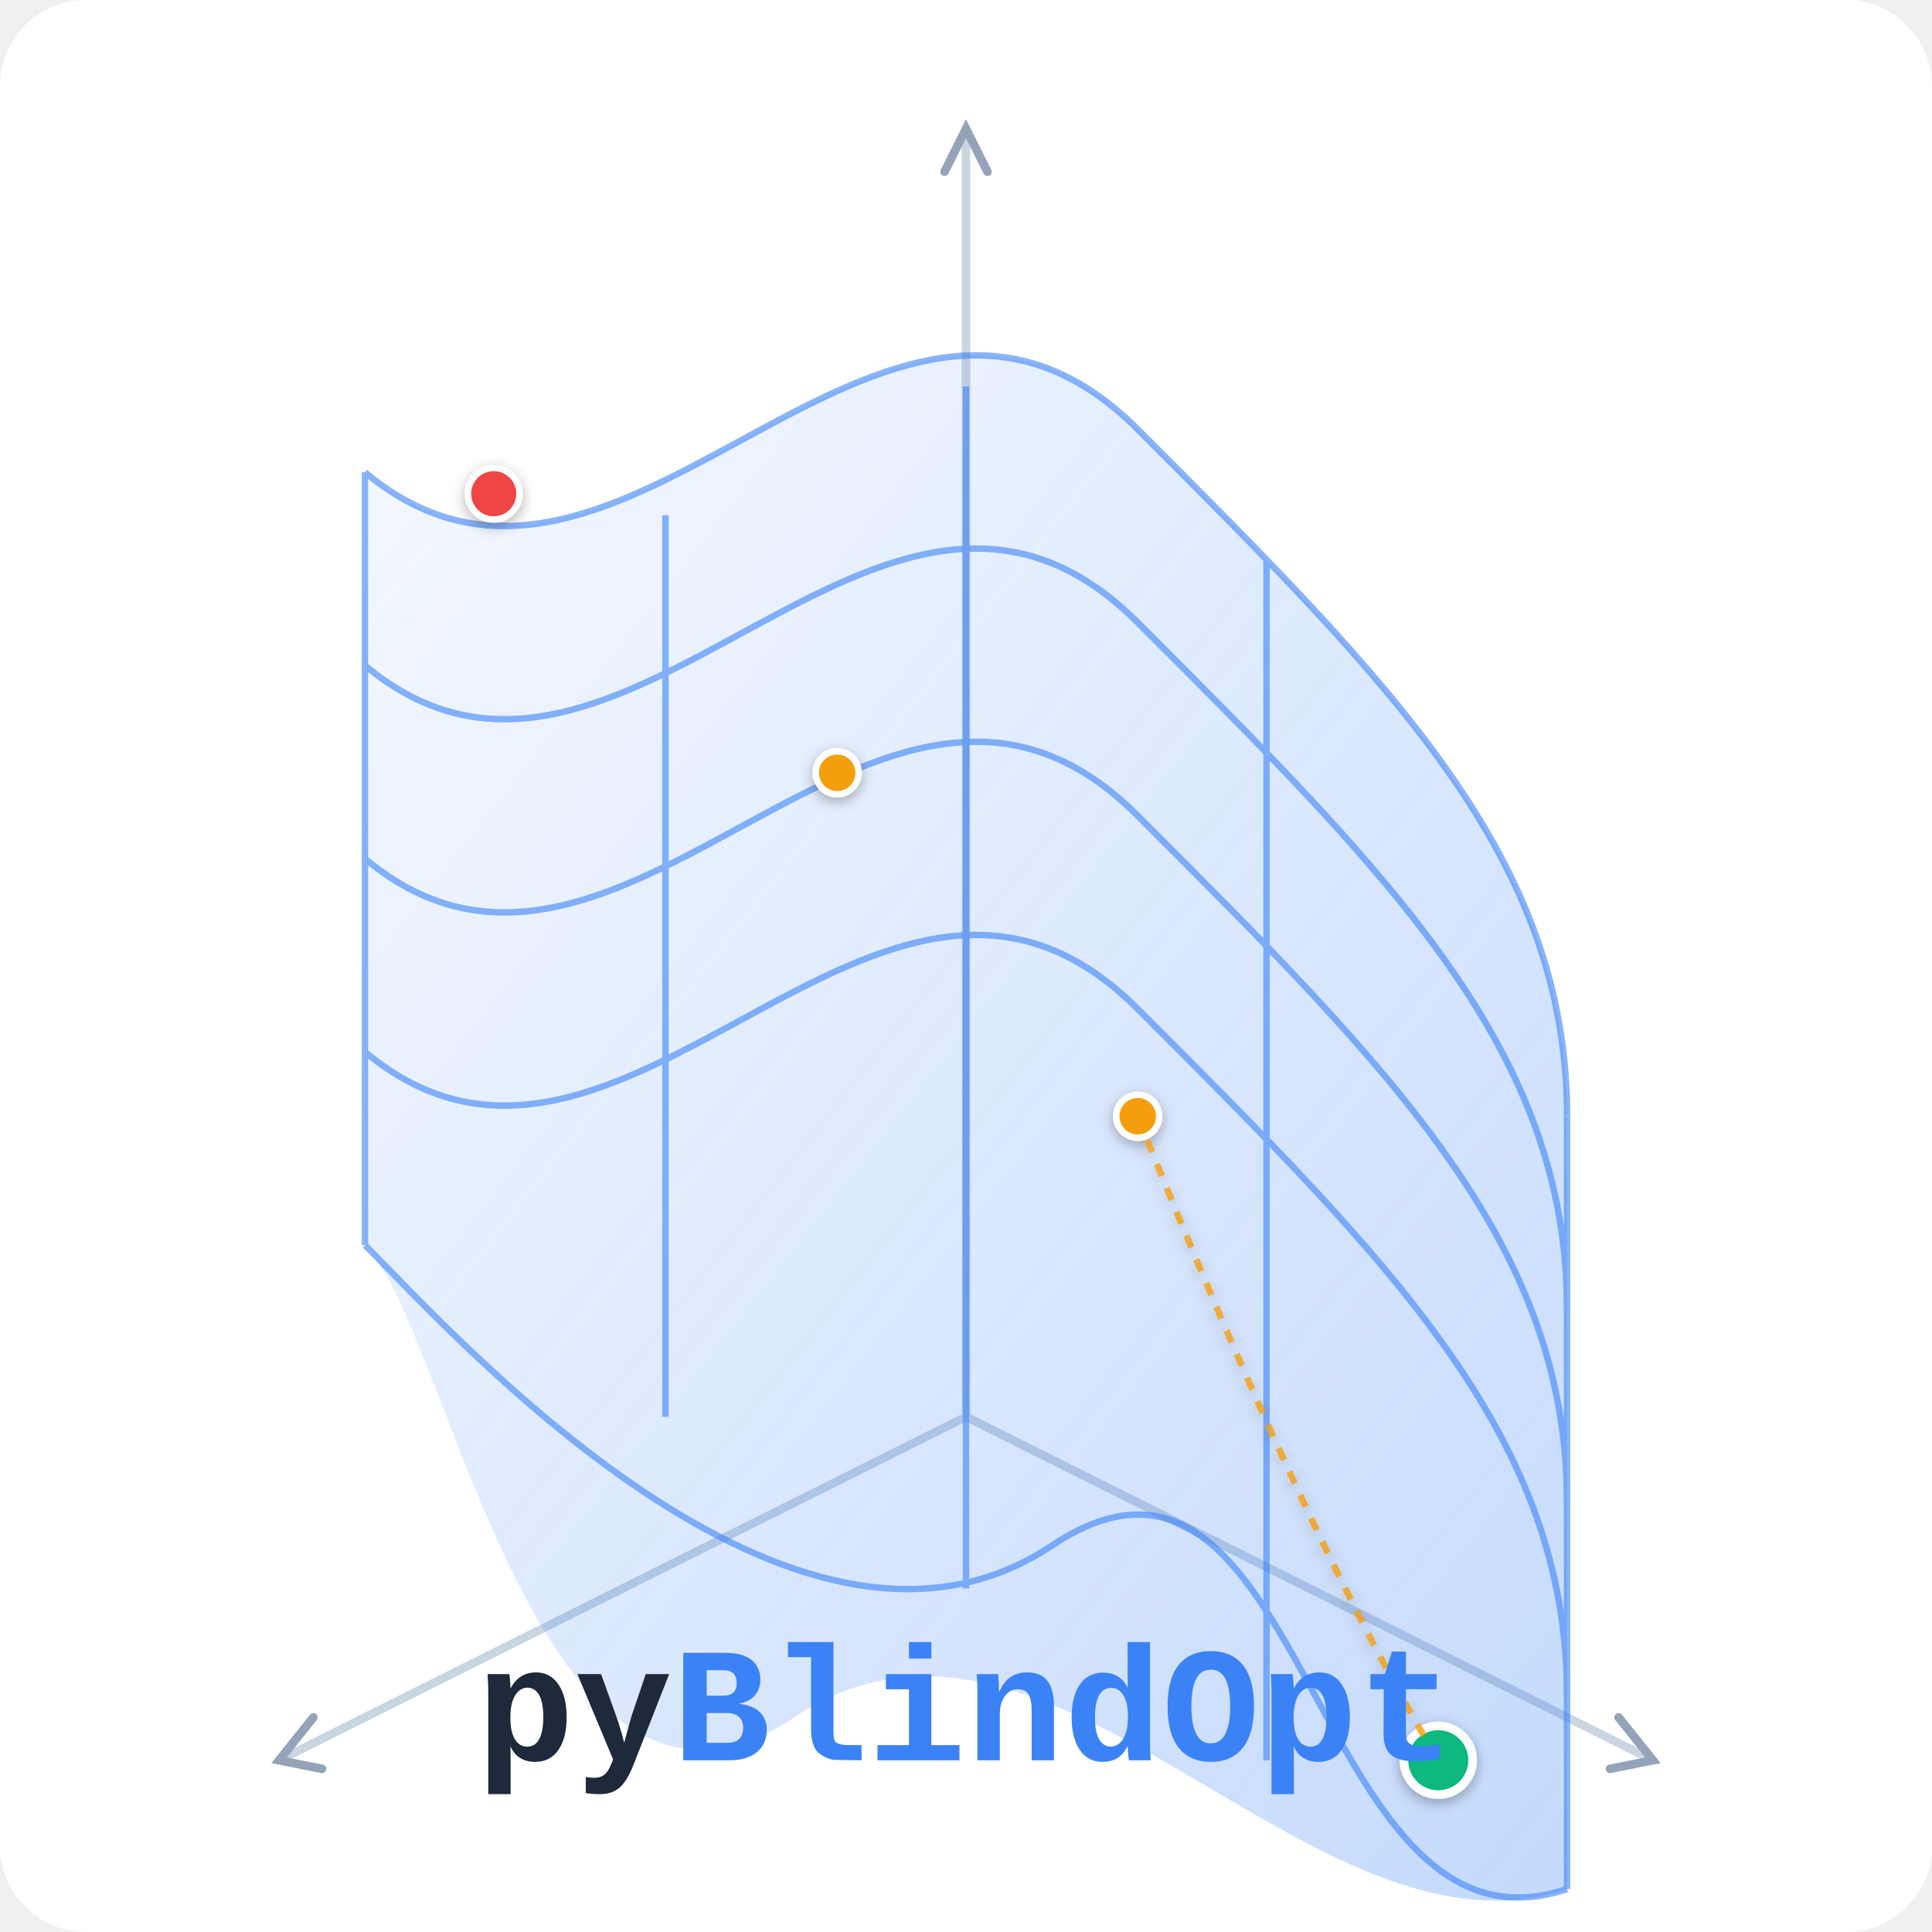
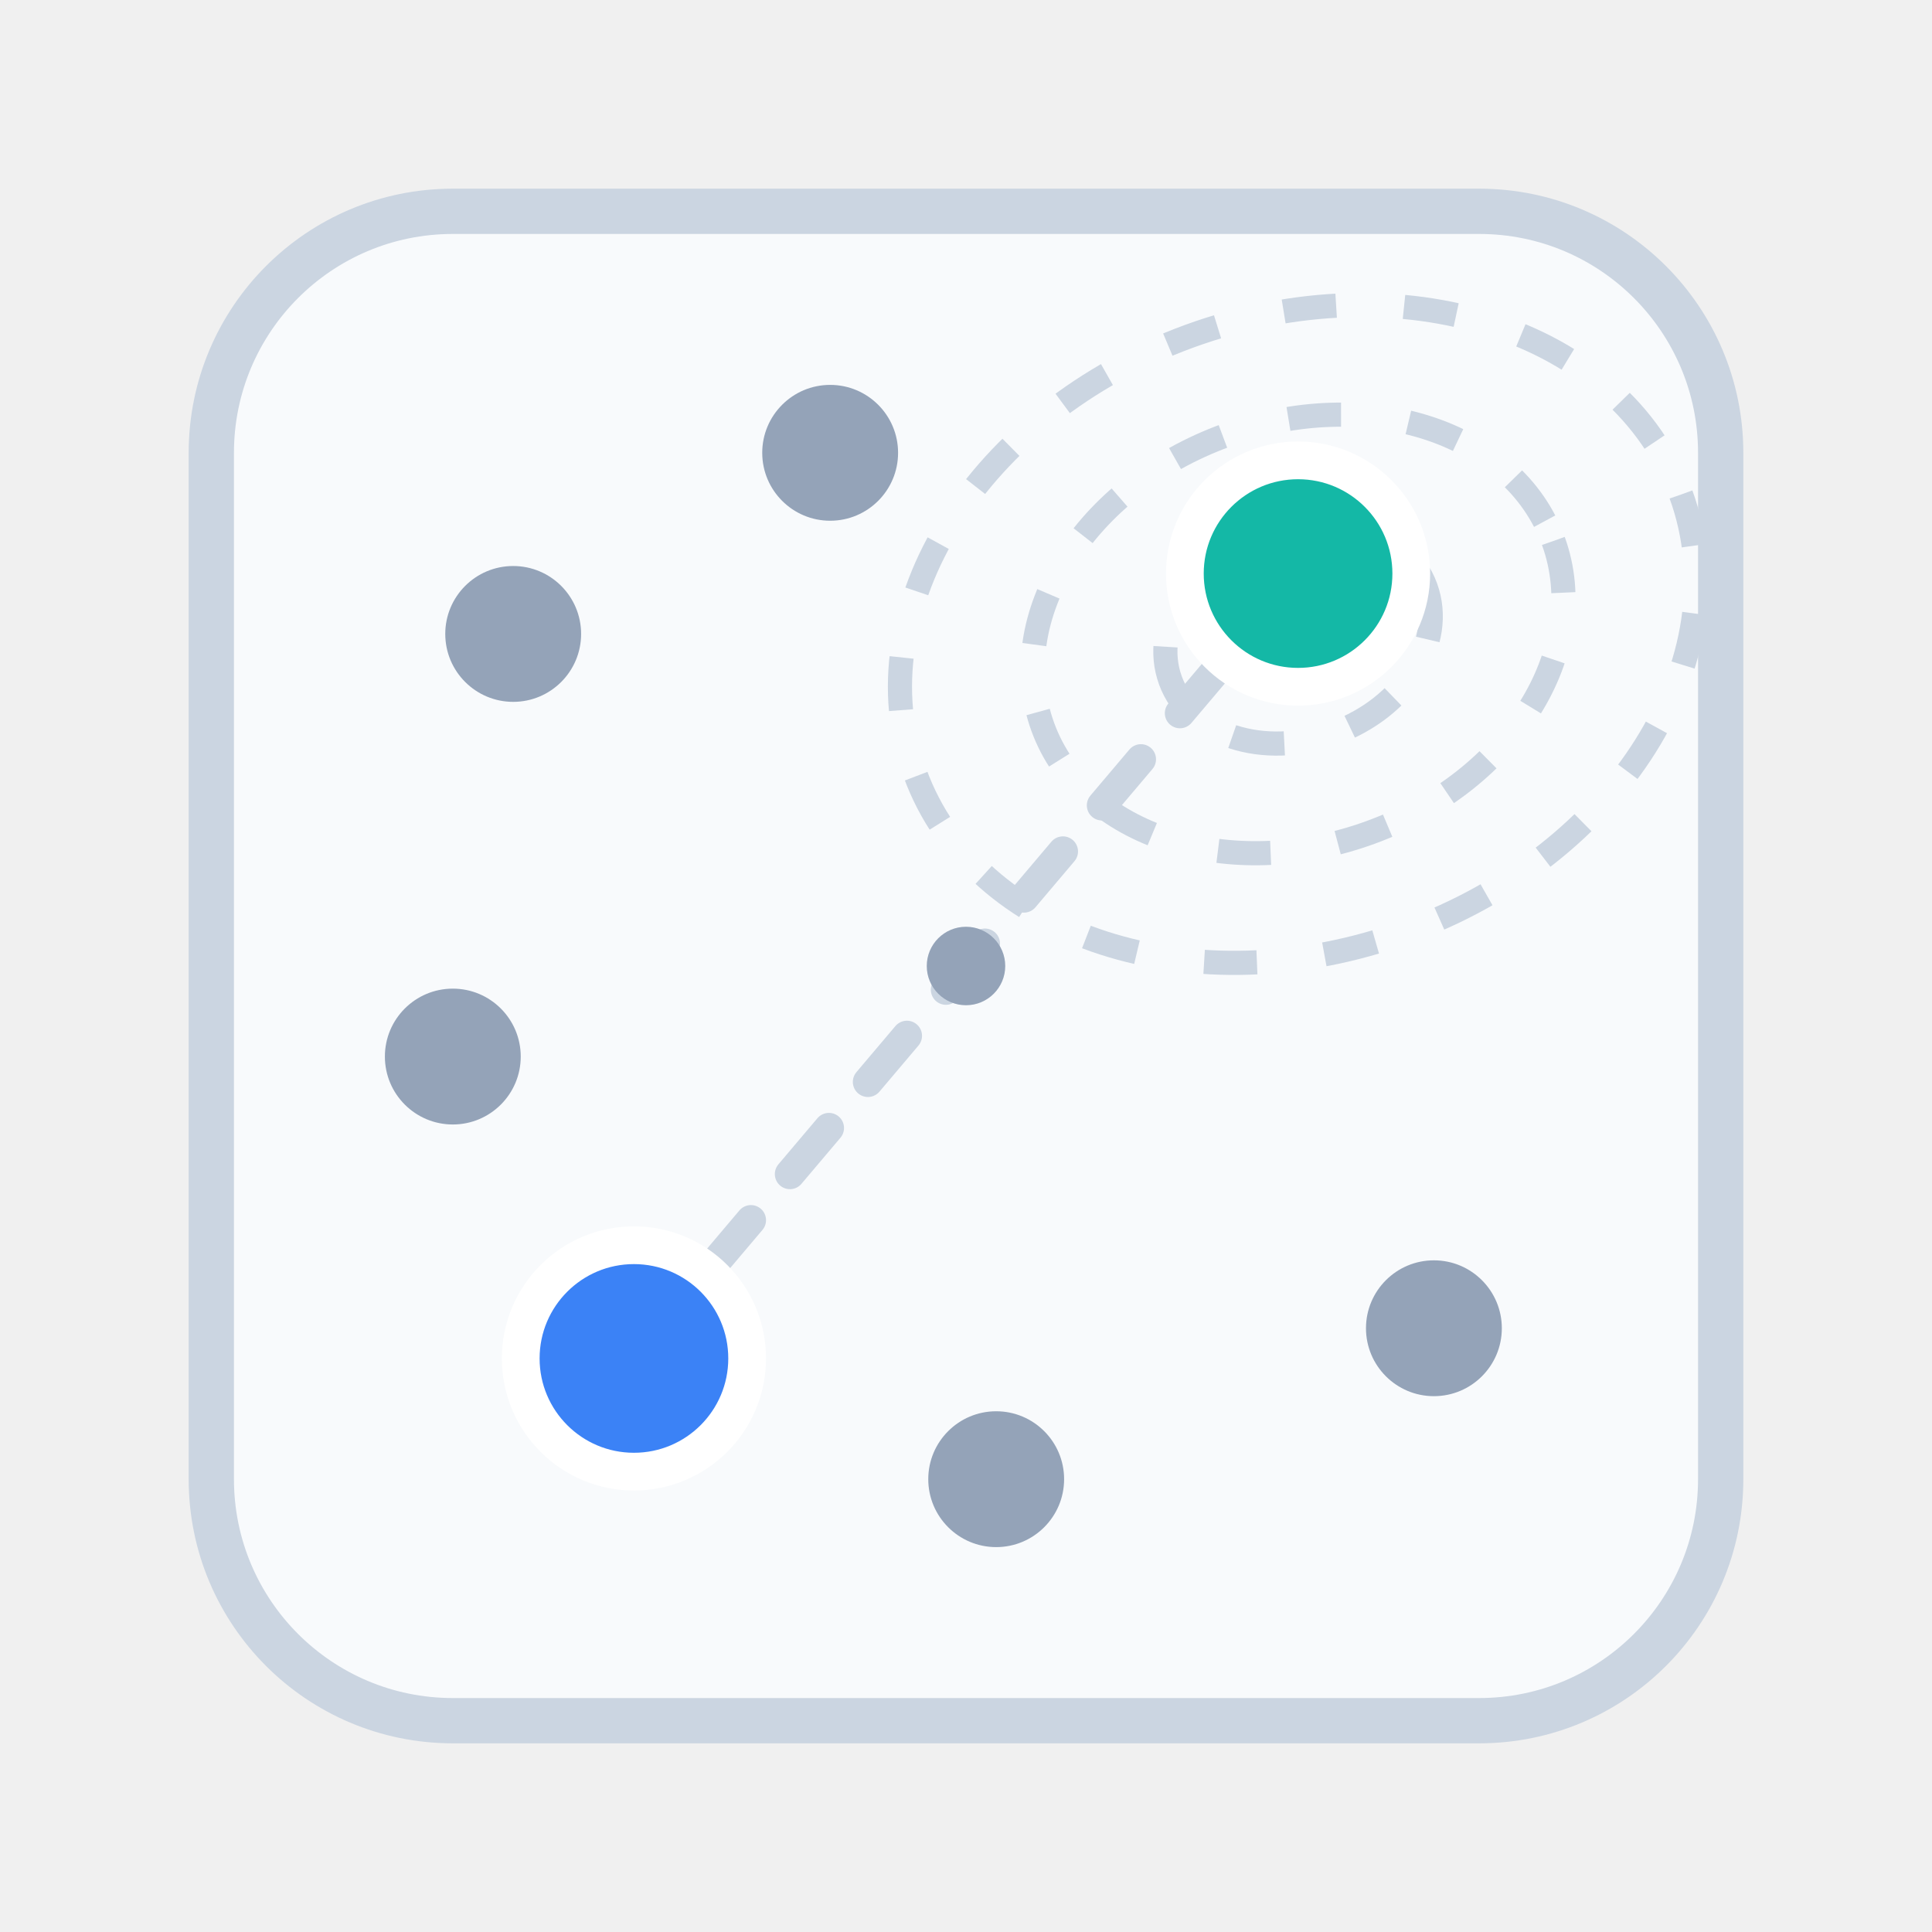
- <svg xmlns="http://www.w3.org/2000/svg" viewBox="25 50 450 450" width="128" height="128">
+ <svg xmlns="http://www.w3.org/2000/svg" viewBox="0 0 128 128" width="128" height="128" role="img" aria-label="pyBlindOpt — derivative-free optimization">
+   <style>
+     .cell    { fill: #f8fafc; stroke: #cbd5e1; }
+     .contour { stroke: #cbd5e1; }
+     .halo    { stroke: #ffffff; }
+     .bg      { fill: #94a3b8; }
+     .axis    { stroke: #cbd5e1; }
+     @media (prefers-color-scheme: dark) {
+       .cell    { fill: #0f172a; stroke: #334155; }
+       .contour { stroke: #334155; }
+       .halo    { stroke: #0f172a; }
+       .bg      { fill: #64748b; }
+       .axis    { stroke: #334155; }
+     }
+   </style>
  <defs>
-     <linearGradient id="meshGradient" x1="0%" y1="0%" x2="100%" y2="100%">
-       <stop offset="0%" style="stop-color:#3b82f6;stop-opacity:0.05" />
-       <stop offset="100%" style="stop-color:#3b82f6;stop-opacity:0.3" />
-     </linearGradient>
-     <filter id="pointShadow" x="-50%" y="-50%" width="200%" height="200%">
-       <feGaussianBlur in="SourceAlpha" stdDeviation="1.5" />
-       <feOffset dx="0" dy="1" result="offsetblur" />
-       <feComponentTransfer>
-         <feFuncA type="linear" slope="0.3" />
-       </feComponentTransfer>
-       <feMerge>
-         <feMergeNode />
-         <feMergeNode in="SourceGraphic" />
-       </feMerge>
-     </filter>
+     <clipPath id="box">
+       <rect x="14" y="14" width="100" height="100" rx="16" />
+     </clipPath>
  </defs>
-   <rect x="25" y="50" width="450" height="450" fill="#ffffff" rx="20" />
-   <g transform="translate(250, 260)">
-     <g stroke="#cbd5e1" stroke-width="2" stroke-linecap="round">
-       <line x1="0" y1="120" x2="0" y2="-180" />
-       <path d="M-5,-170 L0,-180 L5,-170" fill="none" stroke="#94a3b8" />
-       <line x1="0" y1="120" x2="-160" y2="200" />
-       <path d="M-150,202 L-160,200 L-152,190" fill="none" stroke="#94a3b8" />
-       <line x1="0" y1="120" x2="160" y2="200" />
-       <path d="M152,190 L160,200 L150,202" fill="none" stroke="#94a3b8" />
-     </g>
-     <g transform="translate(0, 50)">
-       <path d="M -140,-150                C -80,-100 -20,-220 40,-160                S 140,-60 140,0                L 140,180                C 80,200 20,100 -40,140                S -120,50 -140,30 Z" fill="url(#meshGradient)" stroke="none" />
-       <g stroke="#3b82f6" stroke-width="1.5" fill="none" opacity="0.6">
-         <path d="M -140,-150 C -80,-100 -20,-220 40,-160 S 140,-60 140,0" />
-         <path d="M -140,-105 C -80,-55 -20,-175 40,-115 S 140,-15 140,45" />
-         <path d="M -140,-60 C -80,-10 -20,-130 40,-70 S 140,30 140,90" />
-         <path d="M -140,-15 C -80,35 -20,-85 40,-25 S 140,75 140,135" />
-         <path d="M -140,30 C -120,50 -40,140 20,100 S 80,200 140,180" />
-         <path d="M -140,-150 L -140,30" />
-         <path d="M -70,-140 L -70,70" />
-         <path d="M 0,-170 L 0,110" />
-         <path d="M 70,-130 L 70,150" />
-         <path d="M 140,0 L 140,180" />
-       </g>
-       <g filter="url(#pointShadow)">
-         <circle cx="-110" cy="-145" r="6" fill="#ef4444" stroke="#ffffff" stroke-width="1.5" />
-         <circle cx="-30" cy="-80" r="5" fill="#f59e0b" stroke="#ffffff" stroke-width="1.5" />
-         <circle cx="40" cy="0" r="5" fill="#f59e0b" stroke="#ffffff" stroke-width="1.5" />
-         <circle cx="110" cy="150" r="8" fill="#10b981" stroke="#ffffff" stroke-width="2" />
-         <path d="M 40,0 Q 80,100 110,150" stroke="#f59e0b" stroke-width="1.5" stroke-dasharray="3,3" fill="none" opacity="0.8" />
-       </g>
-     </g>
+   <rect class="cell" x="14" y="14" width="100" height="100" rx="16" stroke-width="3" />
+   <g class="contour" fill="none" stroke-width="1.6" stroke-dasharray="3.5 4.5" clip-path="url(#box)">
+     <ellipse cx="86" cy="42" rx="9" ry="7" transform="rotate(-20 86 42)" />
+     <ellipse cx="86" cy="42" rx="18" ry="14" transform="rotate(-20 86 42)" />
+     <ellipse cx="86" cy="42" rx="27" ry="21" transform="rotate(-20 86 42)" />
  </g>
-   <g transform="translate(250, 460)" text-anchor="middle">
-     <text x="0" y="0" font-family="'Courier New', monospace" font-weight="bold" font-size="38" fill="#1e293b">
-       py<tspan fill="#3b82f6">BlindOpt</tspan>
-     </text>
+   <g class="bg">
+     <circle cx="34" cy="42" r="4.5" />
+     <circle cx="55" cy="30" r="4.5" />
+     <circle cx="30" cy="70" r="4.5" />
+     <circle cx="66" cy="98" r="4.5" />
+     <circle cx="95" cy="88" r="4.5" />
  </g>
+   <g class="axis" stroke-width="2" stroke-dasharray="4 4" stroke-linecap="round">
+     <line x1="42" y1="90" x2="86" y2="38" />
+   </g>
+   <circle cx="64" cy="64" r="2.6" class="bg" />
+   <circle class="halo" cx="42" cy="90" r="7.5" fill="#3b82f6" stroke-width="2.5" />
+   <circle class="halo" cx="86" cy="38" r="7.5" fill="#14b8a6" stroke-width="2.5" />
</svg>
